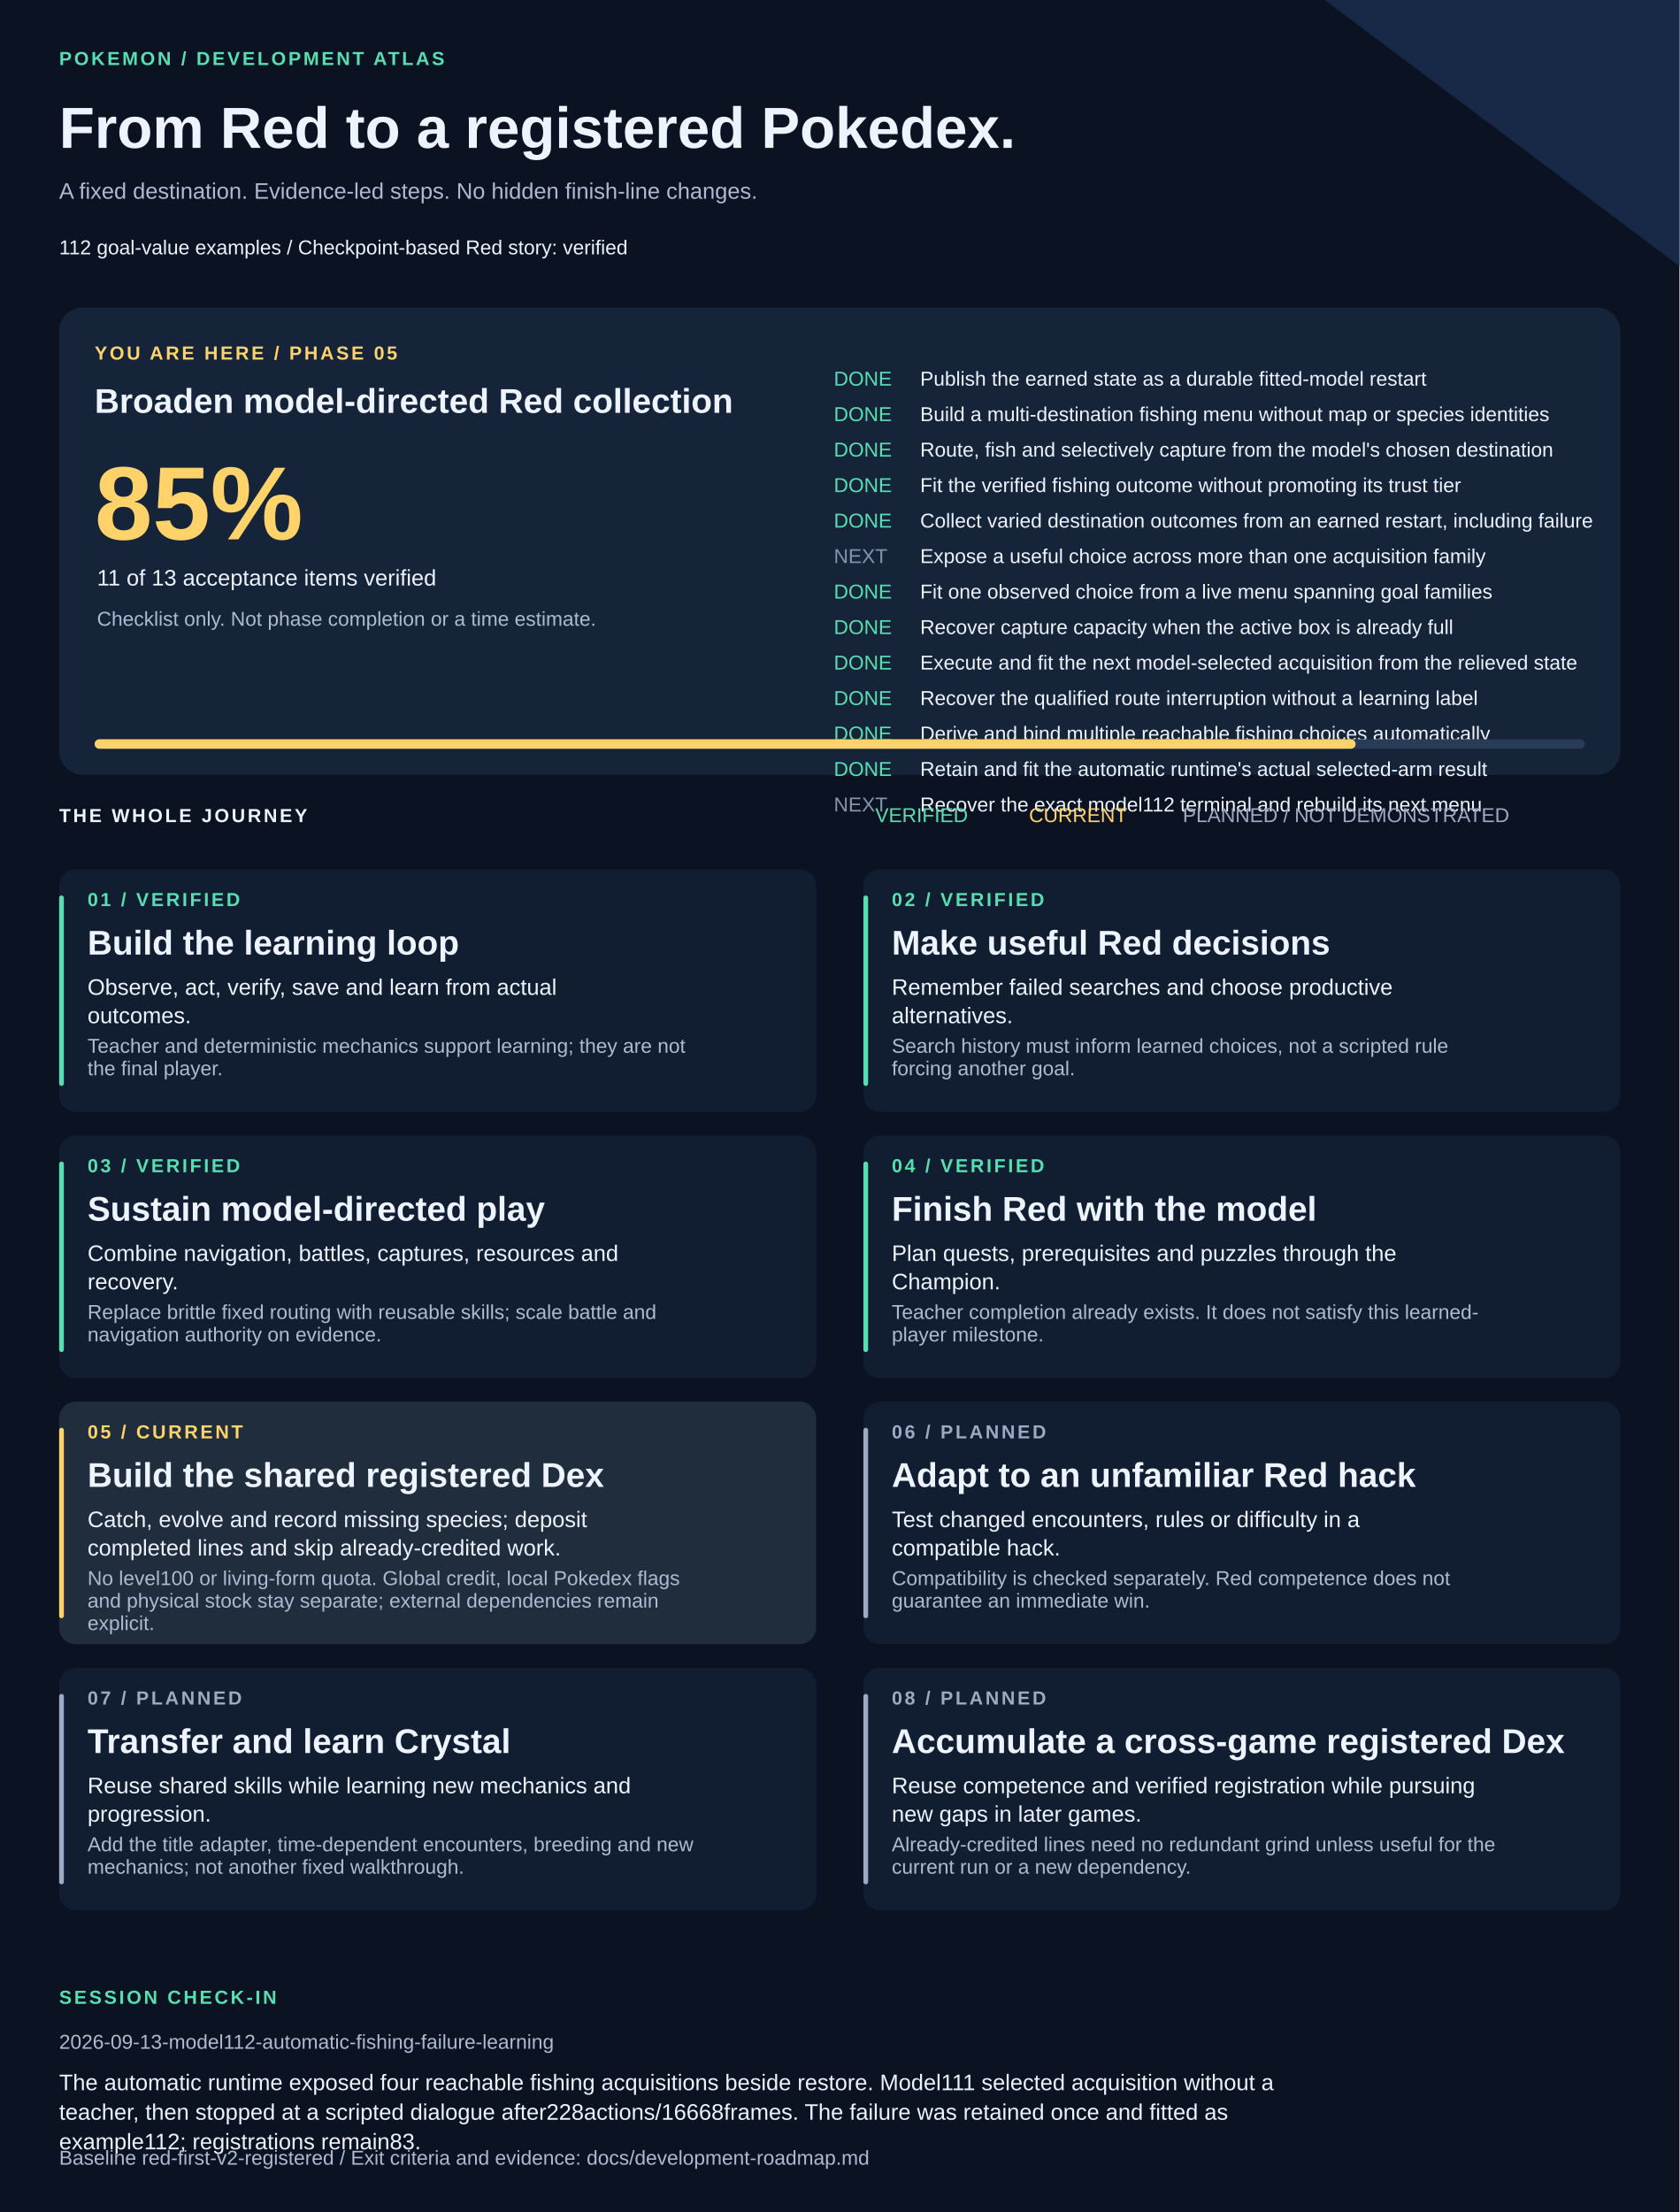
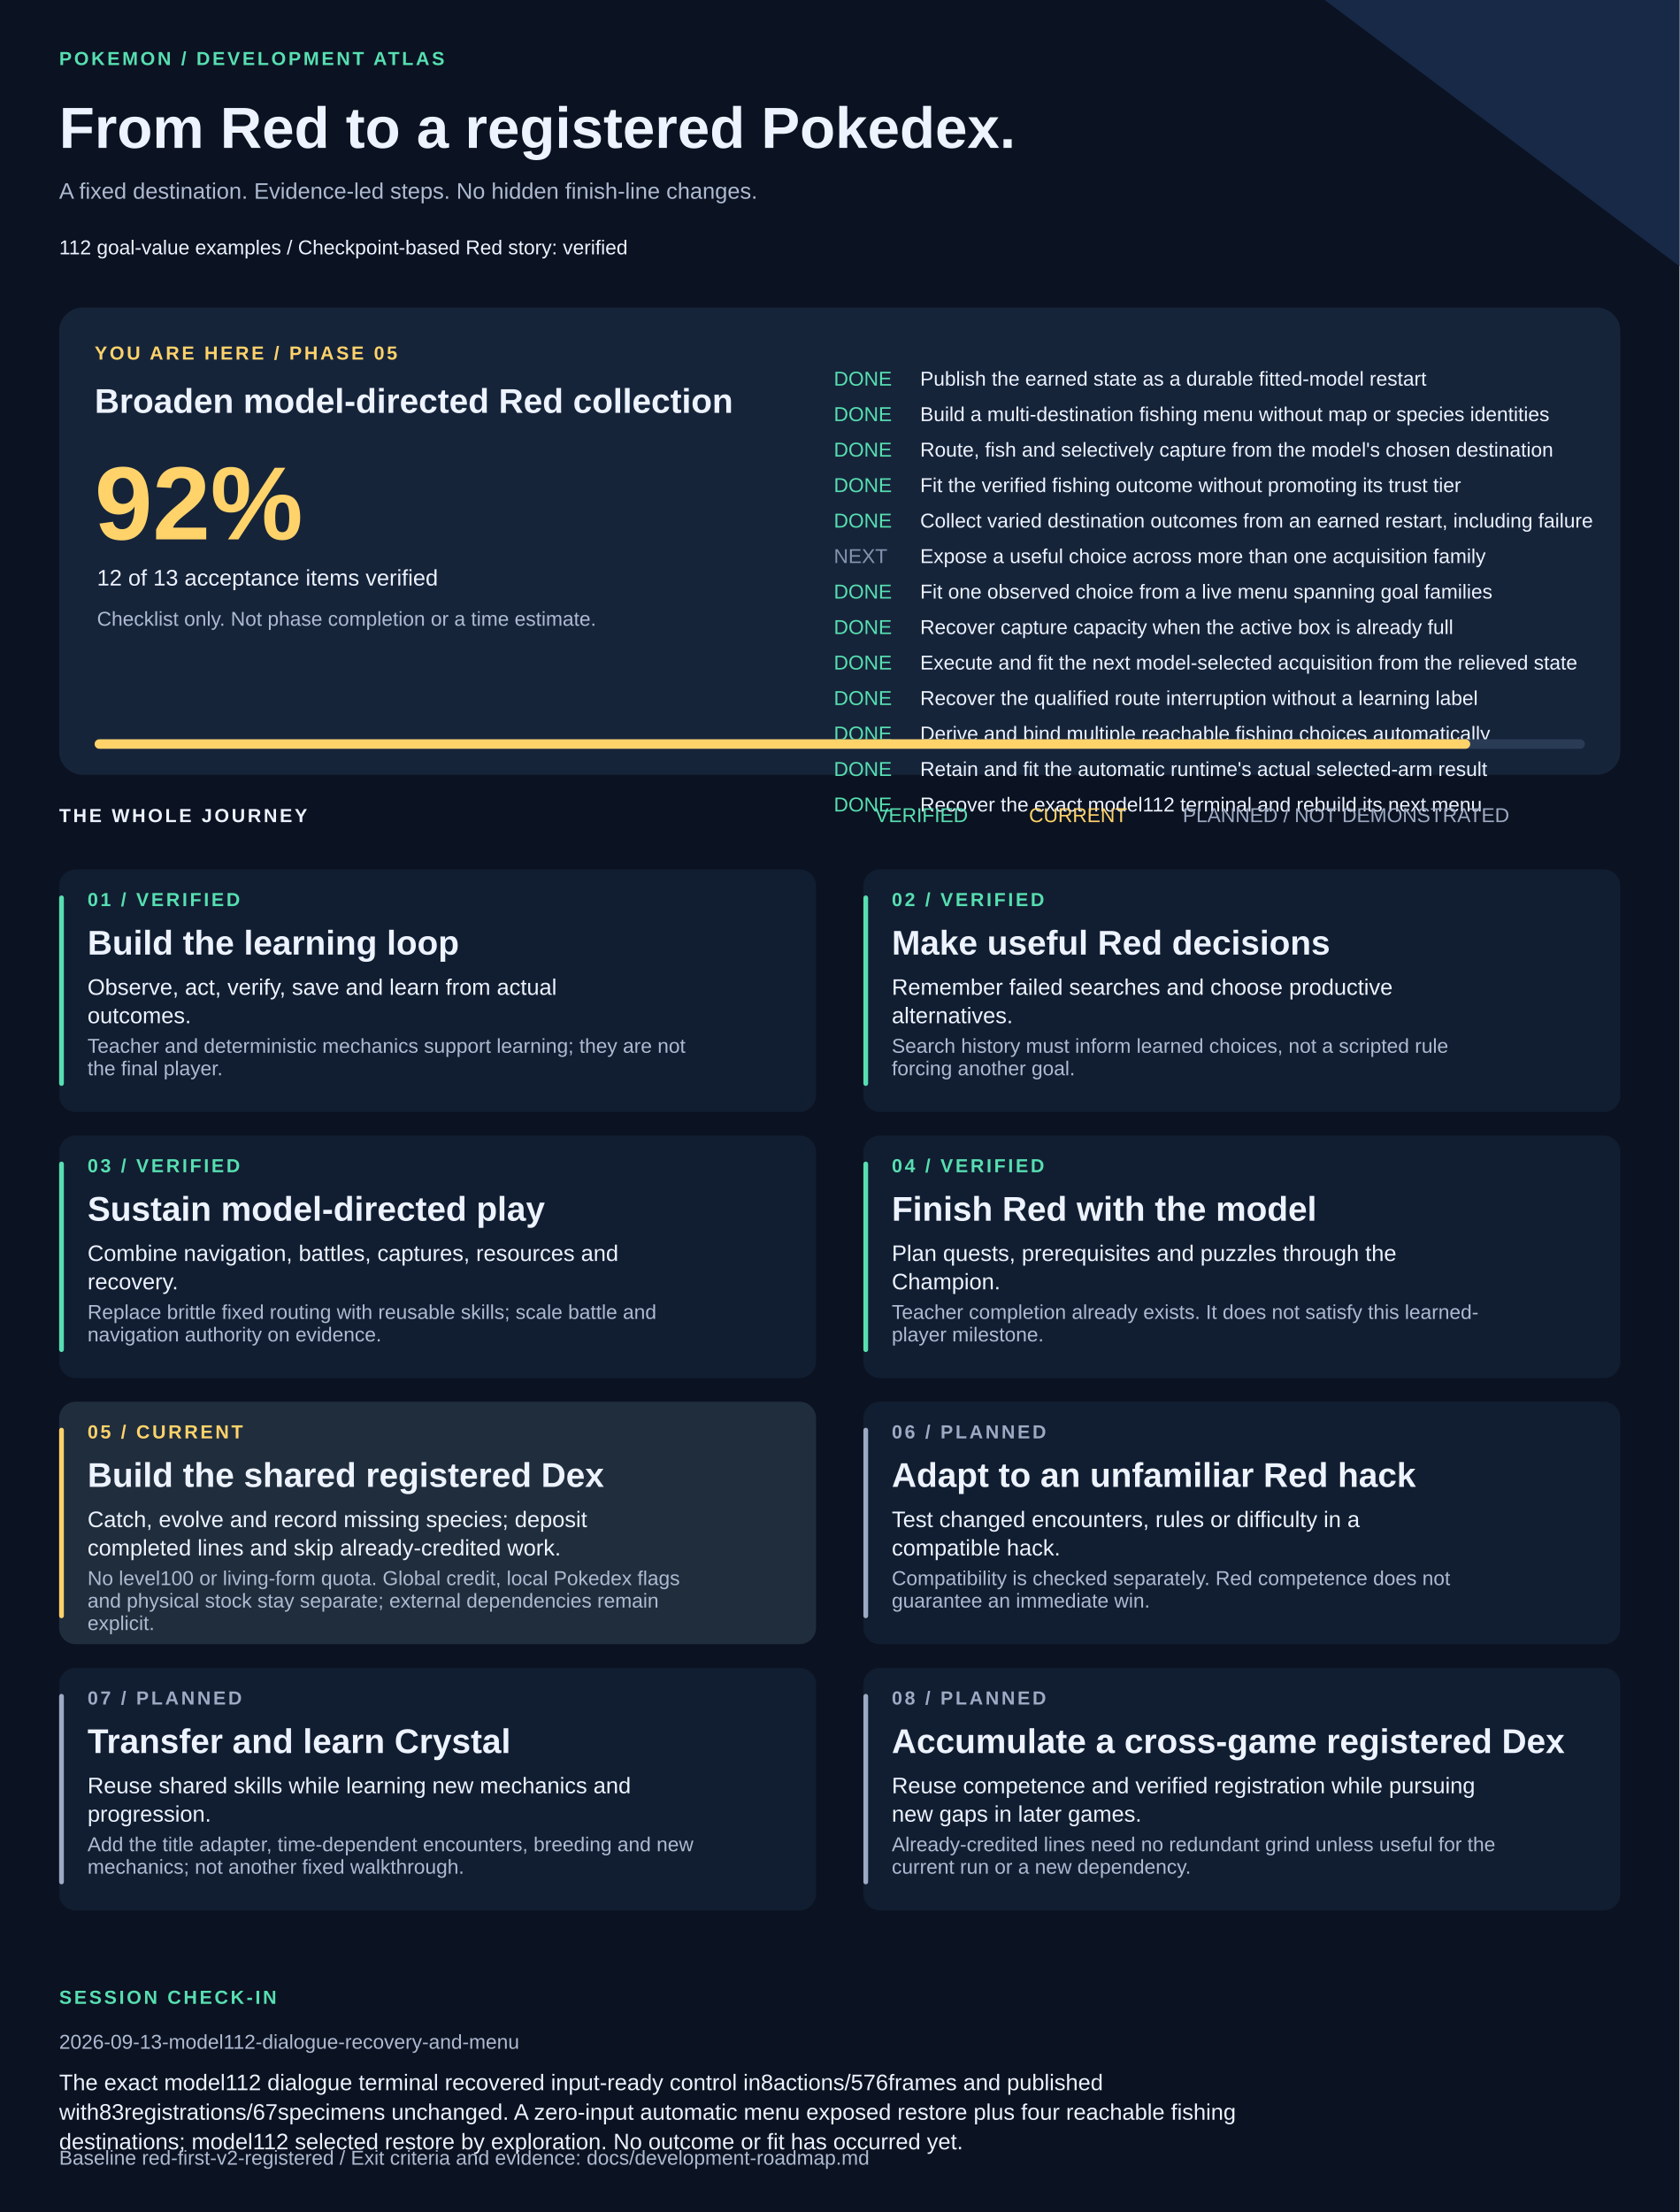
<svg xmlns="http://www.w3.org/2000/svg" width="1420" height="1870" viewBox="0 0 1420 1870" role="img" aria-labelledby="title description">
  <style>text{font-family:Arial,Helvetica,sans-serif;fill:#edf3ff}.muted{fill:#adbad1}.eyebrow{font-size:16px;letter-spacing:2px;font-weight:bold}.heading{font-size:29px;font-weight:bold}.body{font-size:19px}.small{font-size:17px}</style>
  <rect width="1420" height="1870" fill="#0b1221" />
  <path d="M1120 0H1420V225Z" fill="#172947" />
  <text x="50" y="55" class="eyebrow" style="fill:#57dfb1">POKEMON / DEVELOPMENT ATLAS</text>
  <text x="50" y="125" style="font-size:49px;font-weight:bold">From Red to a registered Pokedex.</text>
  <text x="50" y="168" class="body muted">A fixed destination. Evidence-led steps. No hidden finish-line changes.</text>
  <text x="50" y="215" class="small">112 goal-value examples  /  Checkpoint-based Red story: verified</text>
  <rect x="50" y="260" width="1320" height="395" rx="20" fill="#16243a" />
  <text x="80" y="304" class="eyebrow" style="fill:#ffd36a">YOU ARE HERE / PHASE 05</text>
  <text x="80" y="349" class="heading">Broaden model-directed Red collection</text>
-   <text x="80" y="456" style="font-size:88px;font-weight:bold;fill:#ffd36a">85%</text>
-   <text x="82" y="495" class="body">11 of 13 acceptance items verified</text>
+   <text x="80" y="456" style="font-size:88px;font-weight:bold;fill:#ffd36a">92%</text>
+   <text x="82" y="495" class="body">12 of 13 acceptance items verified</text>
  <text x="82" y="529" class="small muted">Checklist only. Not phase completion or a time estimate.</text>
  <text x="705" y="326" class="small" style="fill:#57dfb1">DONE</text>
  <text x="778" y="326" class="small">Publish the earned state as a durable fitted-model restart</text>
  <text x="705" y="356" class="small" style="fill:#57dfb1">DONE</text>
  <text x="778" y="356" class="small">Build a multi-destination fishing menu without map or species identities</text>
  <text x="705" y="386" class="small" style="fill:#57dfb1">DONE</text>
  <text x="778" y="386" class="small">Route, fish and selectively capture from the model's chosen destination</text>
  <text x="705" y="416" class="small" style="fill:#57dfb1">DONE</text>
  <text x="778" y="416" class="small">Fit the verified fishing outcome without promoting its trust tier</text>
  <text x="705" y="446" class="small" style="fill:#57dfb1">DONE</text>
  <text x="778" y="446" class="small">Collect varied destination outcomes from an earned restart, including failure</text>
  <text x="705" y="476" class="small" style="fill:#8594ad">NEXT</text>
  <text x="778" y="476" class="small">Expose a useful choice across more than one acquisition family</text>
  <text x="705" y="506" class="small" style="fill:#57dfb1">DONE</text>
  <text x="778" y="506" class="small">Fit one observed choice from a live menu spanning goal families</text>
  <text x="705" y="536" class="small" style="fill:#57dfb1">DONE</text>
  <text x="778" y="536" class="small">Recover capture capacity when the active box is already full</text>
  <text x="705" y="566" class="small" style="fill:#57dfb1">DONE</text>
  <text x="778" y="566" class="small">Execute and fit the next model-selected acquisition from the relieved state</text>
  <text x="705" y="596" class="small" style="fill:#57dfb1">DONE</text>
  <text x="778" y="596" class="small">Recover the qualified route interruption without a learning label</text>
  <text x="705" y="626" class="small" style="fill:#57dfb1">DONE</text>
  <text x="778" y="626" class="small">Derive and bind multiple reachable fishing choices automatically</text>
  <text x="705" y="656" class="small" style="fill:#57dfb1">DONE</text>
  <text x="778" y="656" class="small">Retain and fit the automatic runtime's actual selected-arm result</text>
-   <text x="705" y="686" class="small" style="fill:#8594ad">NEXT</text>
+   <text x="705" y="686" class="small" style="fill:#57dfb1">DONE</text>
  <text x="778" y="686" class="small">Recover the exact model112 terminal and rebuild its next menu</text>
  <rect x="80" y="625" width="1260" height="8" rx="4" fill="#293b55" />
-   <rect x="80" y="625" width="1066.15" height="8" rx="4" fill="#ffd36a" />
+   <rect x="80" y="625" width="1163.08" height="8" rx="4" fill="#ffd36a" />
  <text x="50" y="695" class="eyebrow">THE WHOLE JOURNEY</text>
  <text x="740" y="695" class="small" style="fill:#57dfb1">VERIFIED</text>
  <text x="870" y="695" class="small" style="fill:#ffd36a">CURRENT</text>
  <text x="1000" y="695" class="small" style="fill:#9daac4">PLANNED / NOT DEMONSTRATED</text>
  <rect x="50" y="735" width="640" height="205" rx="14" fill="#111e31" />
  <rect x="50" y="757" width="4" height="161" rx="2" fill="#57dfb1" />
  <text x="74" y="766" class="eyebrow" style="fill:#57dfb1">01 / VERIFIED</text>
  <text x="74" y="807" class="heading">Build the learning loop</text>
  <text x="74" y="841" class="body">Observe, act, verify, save and learn from actual</text>
  <text x="74" y="865" class="body">outcomes.</text>
  <text x="74" y="890" class="small muted">Teacher and deterministic mechanics support learning; they are not</text>
  <text x="74" y="909" class="small muted">the final player.</text>
  <rect x="730" y="735" width="640" height="205" rx="14" fill="#111e31" />
  <rect x="730" y="757" width="4" height="161" rx="2" fill="#57dfb1" />
  <text x="754" y="766" class="eyebrow" style="fill:#57dfb1">02 / VERIFIED</text>
  <text x="754" y="807" class="heading">Make useful Red decisions</text>
  <text x="754" y="841" class="body">Remember failed searches and choose productive</text>
  <text x="754" y="865" class="body">alternatives.</text>
  <text x="754" y="890" class="small muted">Search history must inform learned choices, not a scripted rule</text>
  <text x="754" y="909" class="small muted">forcing another goal.</text>
  <rect x="50" y="960" width="640" height="205" rx="14" fill="#111e31" />
  <rect x="50" y="982" width="4" height="161" rx="2" fill="#57dfb1" />
  <text x="74" y="991" class="eyebrow" style="fill:#57dfb1">03 / VERIFIED</text>
  <text x="74" y="1032" class="heading">Sustain model-directed play</text>
  <text x="74" y="1066" class="body">Combine navigation, battles, captures, resources and</text>
  <text x="74" y="1090" class="body">recovery.</text>
  <text x="74" y="1115" class="small muted">Replace brittle fixed routing with reusable skills; scale battle and</text>
  <text x="74" y="1134" class="small muted">navigation authority on evidence.</text>
  <rect x="730" y="960" width="640" height="205" rx="14" fill="#111e31" />
  <rect x="730" y="982" width="4" height="161" rx="2" fill="#57dfb1" />
  <text x="754" y="991" class="eyebrow" style="fill:#57dfb1">04 / VERIFIED</text>
  <text x="754" y="1032" class="heading">Finish Red with the model</text>
  <text x="754" y="1066" class="body">Plan quests, prerequisites and puzzles through the</text>
  <text x="754" y="1090" class="body">Champion.</text>
  <text x="754" y="1115" class="small muted">Teacher completion already exists. It does not satisfy this learned-</text>
  <text x="754" y="1134" class="small muted">player milestone.</text>
  <rect x="50" y="1185" width="640" height="205" rx="14" fill="#202d3d" />
  <rect x="50" y="1207" width="4" height="161" rx="2" fill="#ffd36a" />
  <text x="74" y="1216" class="eyebrow" style="fill:#ffd36a">05 / CURRENT</text>
  <text x="74" y="1257" class="heading">Build the shared registered Dex</text>
  <text x="74" y="1291" class="body">Catch, evolve and record missing species; deposit</text>
  <text x="74" y="1315" class="body">completed lines and skip already-credited work.</text>
  <text x="74" y="1340" class="small muted">No level100 or living-form quota. Global credit, local Pokedex flags</text>
  <text x="74" y="1359" class="small muted">and physical stock stay separate; external dependencies remain</text>
  <text x="74" y="1378" class="small muted">explicit.</text>
  <rect x="730" y="1185" width="640" height="205" rx="14" fill="#111e31" />
  <rect x="730" y="1207" width="4" height="161" rx="2" fill="#9daac4" />
  <text x="754" y="1216" class="eyebrow" style="fill:#9daac4">06 / PLANNED</text>
  <text x="754" y="1257" class="heading">Adapt to an unfamiliar Red hack</text>
  <text x="754" y="1291" class="body">Test changed encounters, rules or difficulty in a</text>
  <text x="754" y="1315" class="body">compatible hack.</text>
  <text x="754" y="1340" class="small muted">Compatibility is checked separately. Red competence does not</text>
  <text x="754" y="1359" class="small muted">guarantee an immediate win.</text>
  <rect x="50" y="1410" width="640" height="205" rx="14" fill="#111e31" />
  <rect x="50" y="1432" width="4" height="161" rx="2" fill="#9daac4" />
  <text x="74" y="1441" class="eyebrow" style="fill:#9daac4">07 / PLANNED</text>
  <text x="74" y="1482" class="heading">Transfer and learn Crystal</text>
  <text x="74" y="1516" class="body">Reuse shared skills while learning new mechanics and</text>
  <text x="74" y="1540" class="body">progression.</text>
  <text x="74" y="1565" class="small muted">Add the title adapter, time-dependent encounters, breeding and new</text>
  <text x="74" y="1584" class="small muted">mechanics; not another fixed walkthrough.</text>
  <rect x="730" y="1410" width="640" height="205" rx="14" fill="#111e31" />
  <rect x="730" y="1432" width="4" height="161" rx="2" fill="#9daac4" />
  <text x="754" y="1441" class="eyebrow" style="fill:#9daac4">08 / PLANNED</text>
  <text x="754" y="1482" class="heading">Accumulate a cross-game registered Dex</text>
  <text x="754" y="1516" class="body">Reuse competence and verified registration while pursuing</text>
  <text x="754" y="1540" class="body">new gaps in later games.</text>
  <text x="754" y="1565" class="small muted">Already-credited lines need no redundant grind unless useful for the</text>
  <text x="754" y="1584" class="small muted">current run or a new dependency.</text>
  <text x="50" y="1694" class="eyebrow" style="fill:#57dfb1">SESSION CHECK-IN</text>
-   <text x="50" y="1732" class="small muted">2026-09-13-model112-automatic-fishing-failure-learning</text>
-   <text x="50" y="1767" class="body">The automatic runtime exposed four reachable fishing acquisitions beside restore. Model111 selected acquisition without a</text>
-   <text x="50" y="1792" class="body">teacher, then stopped at a scripted dialogue after228actions/16668frames. The failure was retained once and fitted as</text>
-   <text x="50" y="1817" class="body">example112; registrations remain83.</text>
+   <text x="50" y="1732" class="small muted">2026-09-13-model112-dialogue-recovery-and-menu</text>
+   <text x="50" y="1767" class="body">The exact model112 dialogue terminal recovered input-ready control in8actions/576frames and published</text>
+   <text x="50" y="1792" class="body">with83registrations/67specimens unchanged. A zero-input automatic menu exposed restore plus four reachable fishing</text>
+   <text x="50" y="1817" class="body">destinations; model112 selected restore by exploration. No outcome or fit has occurred yet.</text>
  <text x="50" y="1830" class="small muted">Baseline red-first-v2-registered / Exit criteria and evidence: docs/development-roadmap.md</text>
</svg>
